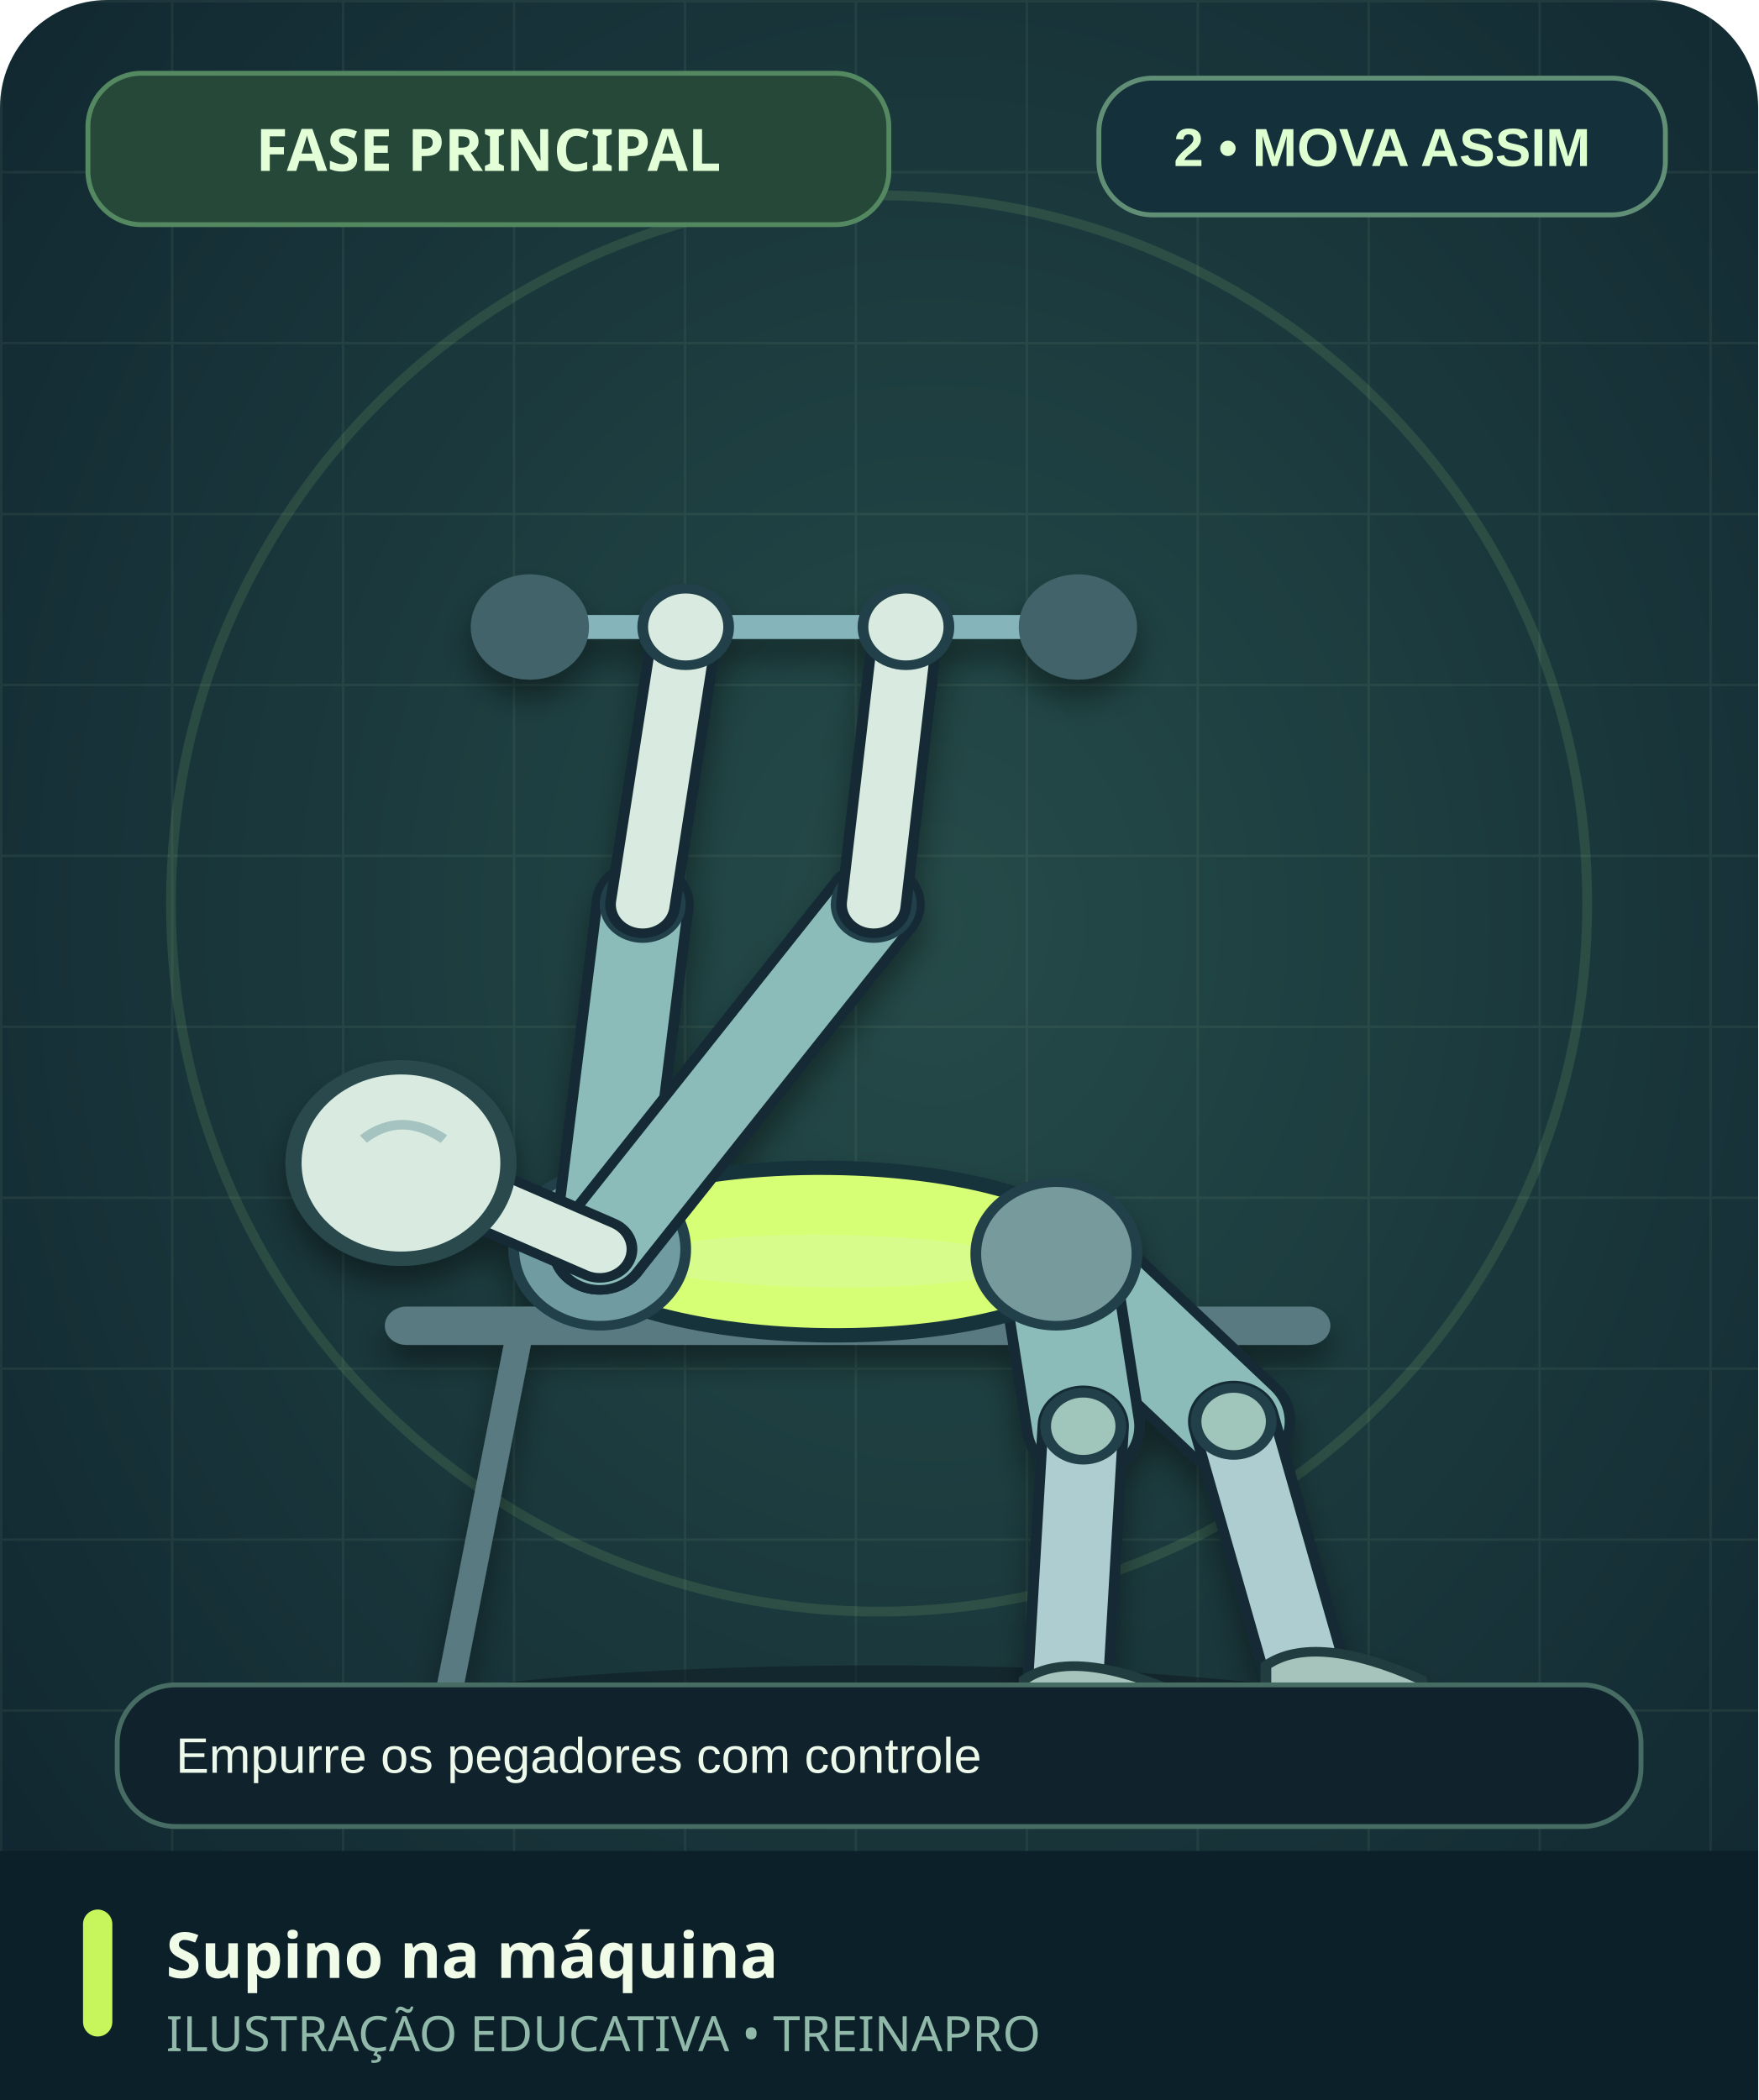
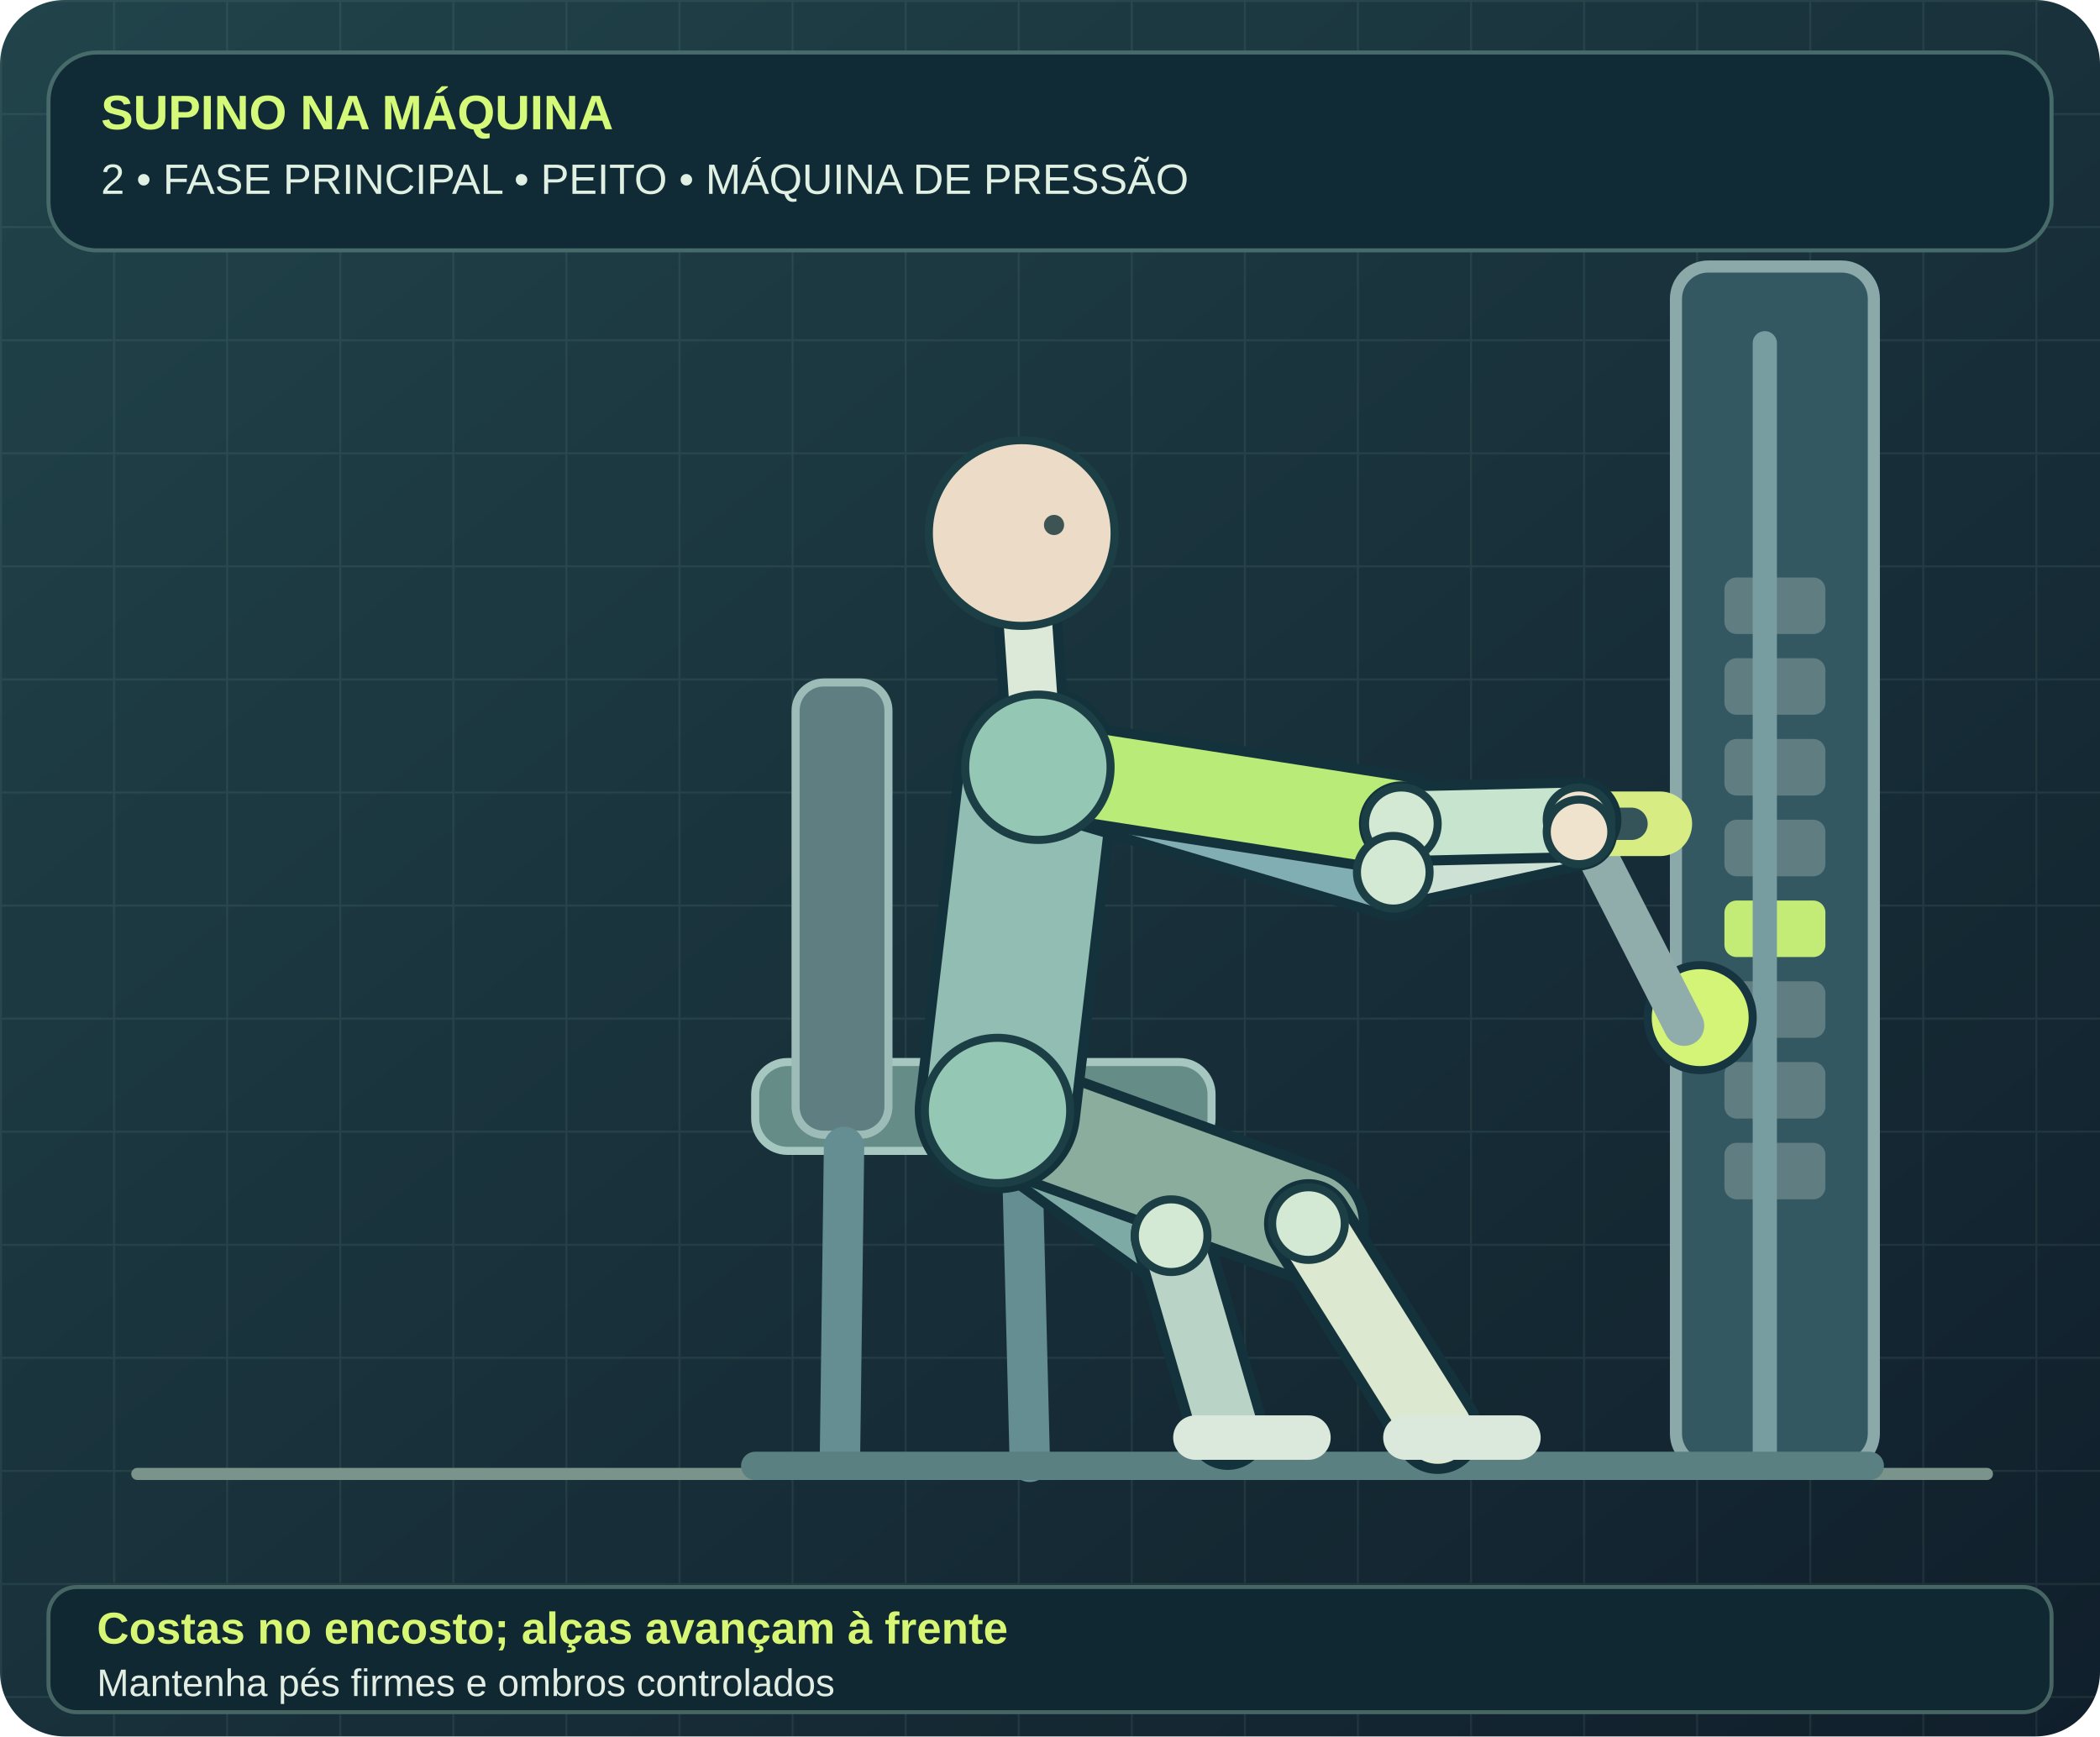
- <svg xmlns="http://www.w3.org/2000/svg" viewBox="0 0 360 430" role="img" aria-labelledby="title desc">
+ <svg xmlns="http://www.w3.org/2000/svg" viewBox="0 0 520 430" role="img" aria-labelledby="title desc">
  <defs>
-     <radialGradient id="bg" cx=".53" cy=".44" r=".78">
-       <stop stop-color="#254b49" />
-       <stop offset="1" stop-color="#0e222d" />
-     </radialGradient>
-     <pattern id="grid" width="35" height="35" patternUnits="userSpaceOnUse">
-       <path d="M35 0H0V35" stroke="#bddcb8" stroke-opacity=".07" fill="none" />
+     <linearGradient id="back" x1="0" y1="0" x2="1" y2="1">
+       <stop stop-color="#21434a" />
+       <stop offset="1" stop-color="#101f2b" />
+     </linearGradient>
+     <pattern id="grid" patternUnits="userSpaceOnUse" width="28" height="28">
+       <path d="M28 0H0V28" stroke="#9bc3ab" stroke-opacity=".10" fill="none" />
    </pattern>
-     <filter id="glow" x="-30%" y="-30%" width="160%" height="160%">
-       <feDropShadow dx="0" dy="4" stdDeviation="3" flood-color="#000" flood-opacity=".40" />
-     </filter>
  </defs>
-   <rect width="360" height="430" rx="22" fill="url(#bg)" />
-   <rect width="360" height="430" rx="22" fill="url(#grid)" />
-   <ellipse cx="180" cy="354" rx="112" ry="13" fill="#0b1820" opacity=".50" />
-   <circle cx="180" cy="185" r="145" fill="none" stroke="#b5ef80" stroke-opacity=".12" stroke-width="2" />
-   <rect x="18" y="15" width="164" height="31" rx="11" fill="#264839" stroke="#548861" />
-   <text x="100" y="35" text-anchor="middle" fill="#e3ffd8" font-family="sans-serif" font-size="12" font-weight="bold">FASE PRINCIPAL</text>
-   <g transform="translate(37 49) scale(1.1 .98)" filter="url(#glow)">
-     <line x1="42" y1="227" x2="210" y2="227" stroke="#587a80" stroke-width="8" stroke-linecap="round" />
-     <line x1="63" y1="229" x2="49" y2="309" stroke="#587a80" stroke-width="5" stroke-linecap="round" />
-     <line x1="194" y1="229" x2="207" y2="309" stroke="#587a80" stroke-width="5" stroke-linecap="round" />
-     <line x1="65" y1="81" x2="167" y2="81" stroke="#85b5bb" stroke-width="5" stroke-linecap="round" />
-     <circle cx="65" cy="81" r="11" fill="#42646b" />
-     <circle cx="167" cy="81" r="11" fill="#42646b" />
-     <line x1="163" y1="212" x2="196" y2="247" stroke="#122c34" stroke-width="23" stroke-linecap="round" />
-     <line x1="163" y1="212" x2="196" y2="247" stroke="#8cbcb9" stroke-width="19" stroke-linecap="round" />
-     <line x1="196" y1="247" x2="210" y2="302" stroke="#122c34" stroke-width="17" stroke-linecap="round" />
-     <line x1="196" y1="247" x2="210" y2="302" stroke="#adcdd0" stroke-width="13" stroke-linecap="round" />
-     <circle cx="196" cy="247" r="7" fill="#a0c5bb" stroke="#214149" stroke-width="2" />
-     <path d="M202 298 Q211 291 231 301 Q233 308 202 307Z" fill="#a6c4bb" stroke="#243c40" stroke-width="2" />
-     <line x1="163" y1="212" x2="168" y2="248" stroke="#122c34" stroke-width="23" stroke-linecap="round" />
-     <line x1="163" y1="212" x2="168" y2="248" stroke="#8cbcb9" stroke-width="19" stroke-linecap="round" />
-     <line x1="168" y1="248" x2="165" y2="305" stroke="#122c34" stroke-width="17" stroke-linecap="round" />
-     <line x1="168" y1="248" x2="165" y2="305" stroke="#adcdd0" stroke-width="13" stroke-linecap="round" />
-     <circle cx="168" cy="248" r="7" fill="#a0c5bb" stroke="#214149" stroke-width="2" />
-     <path d="M157 301 Q166 294 186 304 Q188 311 157 310Z" fill="#a6c4bb" stroke="#243c40" stroke-width="2" />
-     <ellipse cx="120.5" cy="211.5" rx="17.5" ry="49.50" transform="rotate(-89.33 120.5 211.5)" fill="#d7ff75" stroke="#18333b" stroke-width="3" />
-     <ellipse cx="118.5" cy="211.5" rx="5.5" ry="35.50" transform="rotate(-89.33 120.5 211.5)" fill="#deefe3" opacity=".2" />
-     <circle cx="163" cy="212" r="15" fill="#779b9c" stroke="#214149" stroke-width="2" />
-     <circle cx="78" cy="211" r="16" fill="#6f9ca1" stroke="#214149" stroke-width="2" />
-     <line x1="78" y1="211" x2="86" y2="139" stroke="#122c34" stroke-width="19" stroke-linecap="round" />
-     <line x1="78" y1="211" x2="86" y2="139" stroke="#8cbcb9" stroke-width="15" stroke-linecap="round" />
-     <circle cx="86" cy="139" r="7" fill="#91bbba" stroke="#214149" stroke-width="2" />
-     <line x1="86" y1="139" x2="94" y2="81" stroke="#122c34" stroke-width="14" stroke-linecap="round" />
-     <line x1="86" y1="139" x2="94" y2="81" stroke="#d9ebe0" stroke-width="10" stroke-linecap="round" />
-     <circle cx="94" cy="81" r="8" fill="#d9ebe0" stroke="#214149" stroke-width="2" />
-     <line x1="78" y1="211" x2="129" y2="139" stroke="#122c34" stroke-width="19" stroke-linecap="round" />
-     <line x1="78" y1="211" x2="129" y2="139" stroke="#8cbcb9" stroke-width="15" stroke-linecap="round" />
-     <circle cx="129" cy="139" r="7" fill="#91bbba" stroke="#214149" stroke-width="2" />
-     <line x1="129" y1="139" x2="135" y2="81" stroke="#122c34" stroke-width="14" stroke-linecap="round" />
-     <line x1="129" y1="139" x2="135" y2="81" stroke="#d9ebe0" stroke-width="10" stroke-linecap="round" />
-     <circle cx="135" cy="81" r="8" fill="#d9ebe0" stroke="#214149" stroke-width="2" />
-     <line x1="78" y1="211" x2="41" y2="193" stroke="#122c34" stroke-width="14" stroke-linecap="round" />
-     <line x1="78" y1="211" x2="41" y2="193" stroke="#d9ebe0" stroke-width="10" stroke-linecap="round" />
-     <circle cx="41" cy="193" r="20" fill="#d9ebe0" stroke="#2a4a4e" stroke-width="3" />
-     <path d="M34 188 Q41 182 49 188" fill="none" stroke="#82a8aa" stroke-width="2" opacity=".6" />
-   </g>
-   <rect x="0" y="379" width="360" height="51" fill="#0c2029" />
-   <rect x="17" y="391" width="6" height="26" rx="3" fill="#c6f65b" />
-   <text x="34" y="405" fill="#f0fbe8" font-family="sans-serif" font-size="13" font-weight="bold">Supino na máquina</text>
-   <text x="34" y="420" fill="#91b9aa" font-family="sans-serif" font-size="10">ILUSTRAÇÃO EDUCATIVA • TREINAPRO</text>
-   <g aria-hidden="true">
-     <rect x="225" y="16" rx="11" width="116" height="28" fill="#14303a" stroke="#608f76" />
-     <text x="283" y="34" text-anchor="middle" fill="#deffd0" font-size="11" font-family="Arial,sans-serif" font-weight="bold">2 • MOVA ASSIM</text>
-     <rect x="24" y="345" rx="12" width="312" height="29" fill="#10232c" stroke="#466c64" />
-     <text x="36" y="363" fill="#ecf9eb" font-size="10.2" font-family="Arial,sans-serif">Empurre os pegadores com controle</text>
-   </g>
+   <rect width="100%" height="100%" rx="16" fill="url(#back)" />
+   <rect width="100%" height="100%" rx="16" fill="url(#grid)" />
+   <line x1="34" y1="365" x2="492" y2="365" stroke="#7a948c" stroke-width="3" stroke-linecap="round" />
+   <rect x="415" y="66" width="49" height="297" rx="8" fill="#345862" stroke="#8aa9a8" stroke-width="3" />
+   <rect x="427" y="143" width="25" height="14" rx="3" fill="#607d81" stroke="none" stroke-width="1" />
+   <rect x="427" y="163" width="25" height="14" rx="3" fill="#607d81" stroke="none" stroke-width="1" />
+   <rect x="427" y="183" width="25" height="14" rx="3" fill="#607d81" stroke="none" stroke-width="1" />
+   <rect x="427" y="203" width="25" height="14" rx="3" fill="#607d81" stroke="none" stroke-width="1" />
+   <rect x="427" y="223" width="25" height="14" rx="3" fill="#c2ec76" stroke="none" stroke-width="1" />
+   <rect x="427" y="243" width="25" height="14" rx="3" fill="#607d81" stroke="none" stroke-width="1" />
+   <rect x="427" y="263" width="25" height="14" rx="3" fill="#607d81" stroke="none" stroke-width="1" />
+   <rect x="427" y="283" width="25" height="14" rx="3" fill="#607d81" stroke="none" stroke-width="1" />
+   <line x1="437" y1="85" x2="437" y2="361" stroke="#789da0" stroke-width="6" stroke-linecap="round" />
+   <rect x="187" y="263" width="113" height="22" rx="8" fill="#658c86" stroke="#a5c7c0" stroke-width="2" />
+   <rect x="197" y="169" width="23" height="112" rx="7" fill="#5e7e82" stroke="#9dbcb8" stroke-width="2" />
+   <line x1="209" y1="284" x2="208" y2="360" stroke="#648e91" stroke-width="10" stroke-linecap="round" />
+   <line x1="253" y1="283" x2="255" y2="362" stroke="#648e91" stroke-width="10" stroke-linecap="round" />
+   <line x1="187" y1="363" x2="463" y2="363" stroke="#5b8082" stroke-width="7" stroke-linecap="round" />
+   <circle cx="421" cy="252" r="13" fill="#d4f477" stroke="#173441" stroke-width="2" />
+   <line x1="417" y1="254" x2="391" y2="203" stroke="#90adac" stroke-width="10" stroke-linecap="round" />
+   <line x1="381" y1="204" x2="411" y2="204" stroke="#d7ec83" stroke-width="16" stroke-linecap="round" />
+   <line x1="388" y1="204" x2="404" y2="204" stroke="#35545a" stroke-width="8" stroke-linecap="round" />
+   <line x1="247" y1="275" x2="290" y2="306" stroke="#13323b" stroke-width="26" stroke-linecap="round" />
+   <line x1="247" y1="275" x2="290" y2="306" stroke="#7eaaa6" stroke-width="21" stroke-linecap="round" />
+   <line x1="290" y1="306" x2="304" y2="354" stroke="#13323b" stroke-width="20" stroke-linecap="round" />
+   <line x1="290" y1="306" x2="304" y2="354" stroke="#bad3c7" stroke-width="15" stroke-linecap="round" />
+   <line x1="247" y1="275" x2="324" y2="303" stroke="#13323b" stroke-width="30" stroke-linecap="round" />
+   <line x1="247" y1="275" x2="324" y2="303" stroke="#8bad9d" stroke-width="25" stroke-linecap="round" />
+   <line x1="324" y1="303" x2="356" y2="354" stroke="#13323b" stroke-width="22" stroke-linecap="round" />
+   <line x1="324" y1="303" x2="356" y2="354" stroke="#dce8cf" stroke-width="17" stroke-linecap="round" />
+   <line x1="247" y1="275" x2="257" y2="190" stroke="#13323b" stroke-width="41" stroke-linecap="round" />
+   <line x1="247" y1="275" x2="257" y2="190" stroke="#91bdb2" stroke-width="36" stroke-linecap="round" />
+   <line x1="257" y1="190" x2="345" y2="216" stroke="#13323b" stroke-width="24" stroke-linecap="round" />
+   <line x1="257" y1="190" x2="345" y2="216" stroke="#80aeb3" stroke-width="19" stroke-linecap="round" />
+   <line x1="345" y1="216" x2="391" y2="206" stroke="#13323b" stroke-width="19" stroke-linecap="round" />
+   <line x1="345" y1="216" x2="391" y2="206" stroke="#cde2d4" stroke-width="14" stroke-linecap="round" />
+   <line x1="257" y1="190" x2="347" y2="204" stroke="#13323b" stroke-width="26" stroke-linecap="round" />
+   <line x1="257" y1="190" x2="347" y2="204" stroke="#b9eb78" stroke-width="21" stroke-linecap="round" />
+   <line x1="347" y1="204" x2="391" y2="203" stroke="#13323b" stroke-width="21" stroke-linecap="round" />
+   <line x1="347" y1="204" x2="391" y2="203" stroke="#c7e4cf" stroke-width="16" stroke-linecap="round" />
+   <line x1="257" y1="190" x2="253" y2="132" stroke="#13323b" stroke-width="17" stroke-linecap="round" />
+   <line x1="257" y1="190" x2="253" y2="132" stroke="#dce8d8" stroke-width="12" stroke-linecap="round" />
+   <circle cx="247" cy="275" r="18" fill="#95c7b5" stroke="#1b3f45" stroke-width="2" />
+   <circle cx="257" cy="190" r="18" fill="#95c7b5" stroke="#1b3f45" stroke-width="2" />
+   <circle cx="324" cy="303" r="9" fill="#d3e9d4" stroke="#1b3f45" stroke-width="2" />
+   <circle cx="290" cy="306" r="9" fill="#d3e9d4" stroke="#1b3f45" stroke-width="2" />
+   <circle cx="347" cy="204" r="9" fill="#d3e9d4" stroke="#1b3f45" stroke-width="2" />
+   <circle cx="345" cy="216" r="9" fill="#d3e9d4" stroke="#1b3f45" stroke-width="2" />
+   <circle cx="253" cy="132" r="23" fill="#ecdcc7" stroke="#1b3f45" stroke-width="2" />
+   <circle cx="261" cy="130" r="2.5" fill="#3d5354" />
+   <line x1="348" y1="356" x2="376" y2="356" stroke="#dae9dc" stroke-width="11" stroke-linecap="round" />
+   <line x1="296" y1="356" x2="324" y2="356" stroke="#dae9dc" stroke-width="11" stroke-linecap="round" />
+   <circle cx="391" cy="203" r="8" fill="#efe3ce" stroke="#1b3f45" stroke-width="2" />
+   <circle cx="391" cy="206" r="8" fill="#efe3ce" stroke="#1b3f45" stroke-width="2" />
+   <rect x="12" y="13" width="496" height="49" rx="12" fill="#102b35" stroke="#476b6b" />
+   <text x="25" y="32" fill="#d5fa79" font-weight="700" font-family="Arial,sans-serif" font-size="12">SUPINO NA MÁQUINA</text>
+   <text x="25" y="48" fill="#e0f0e2" font-family="Arial,sans-serif" font-size="10.5">2 • FASE PRINCIPAL • PEITO • MÁQUINA DE PRESSÃO</text>
+   <rect x="12" y="393" width="496" height="31" rx="7" fill="#102832" stroke="#476663" />
+   <text x="24" y="407" fill="#d7f774" font-family="Arial,sans-serif" font-size="11" font-weight="700">Costas no encosto; alças avançam à frente</text>
+   <text x="24" y="420" fill="#e2ede3" font-family="Arial,sans-serif" font-size="9.5">Mantenha pés firmes e ombros controlados</text>
</svg>
